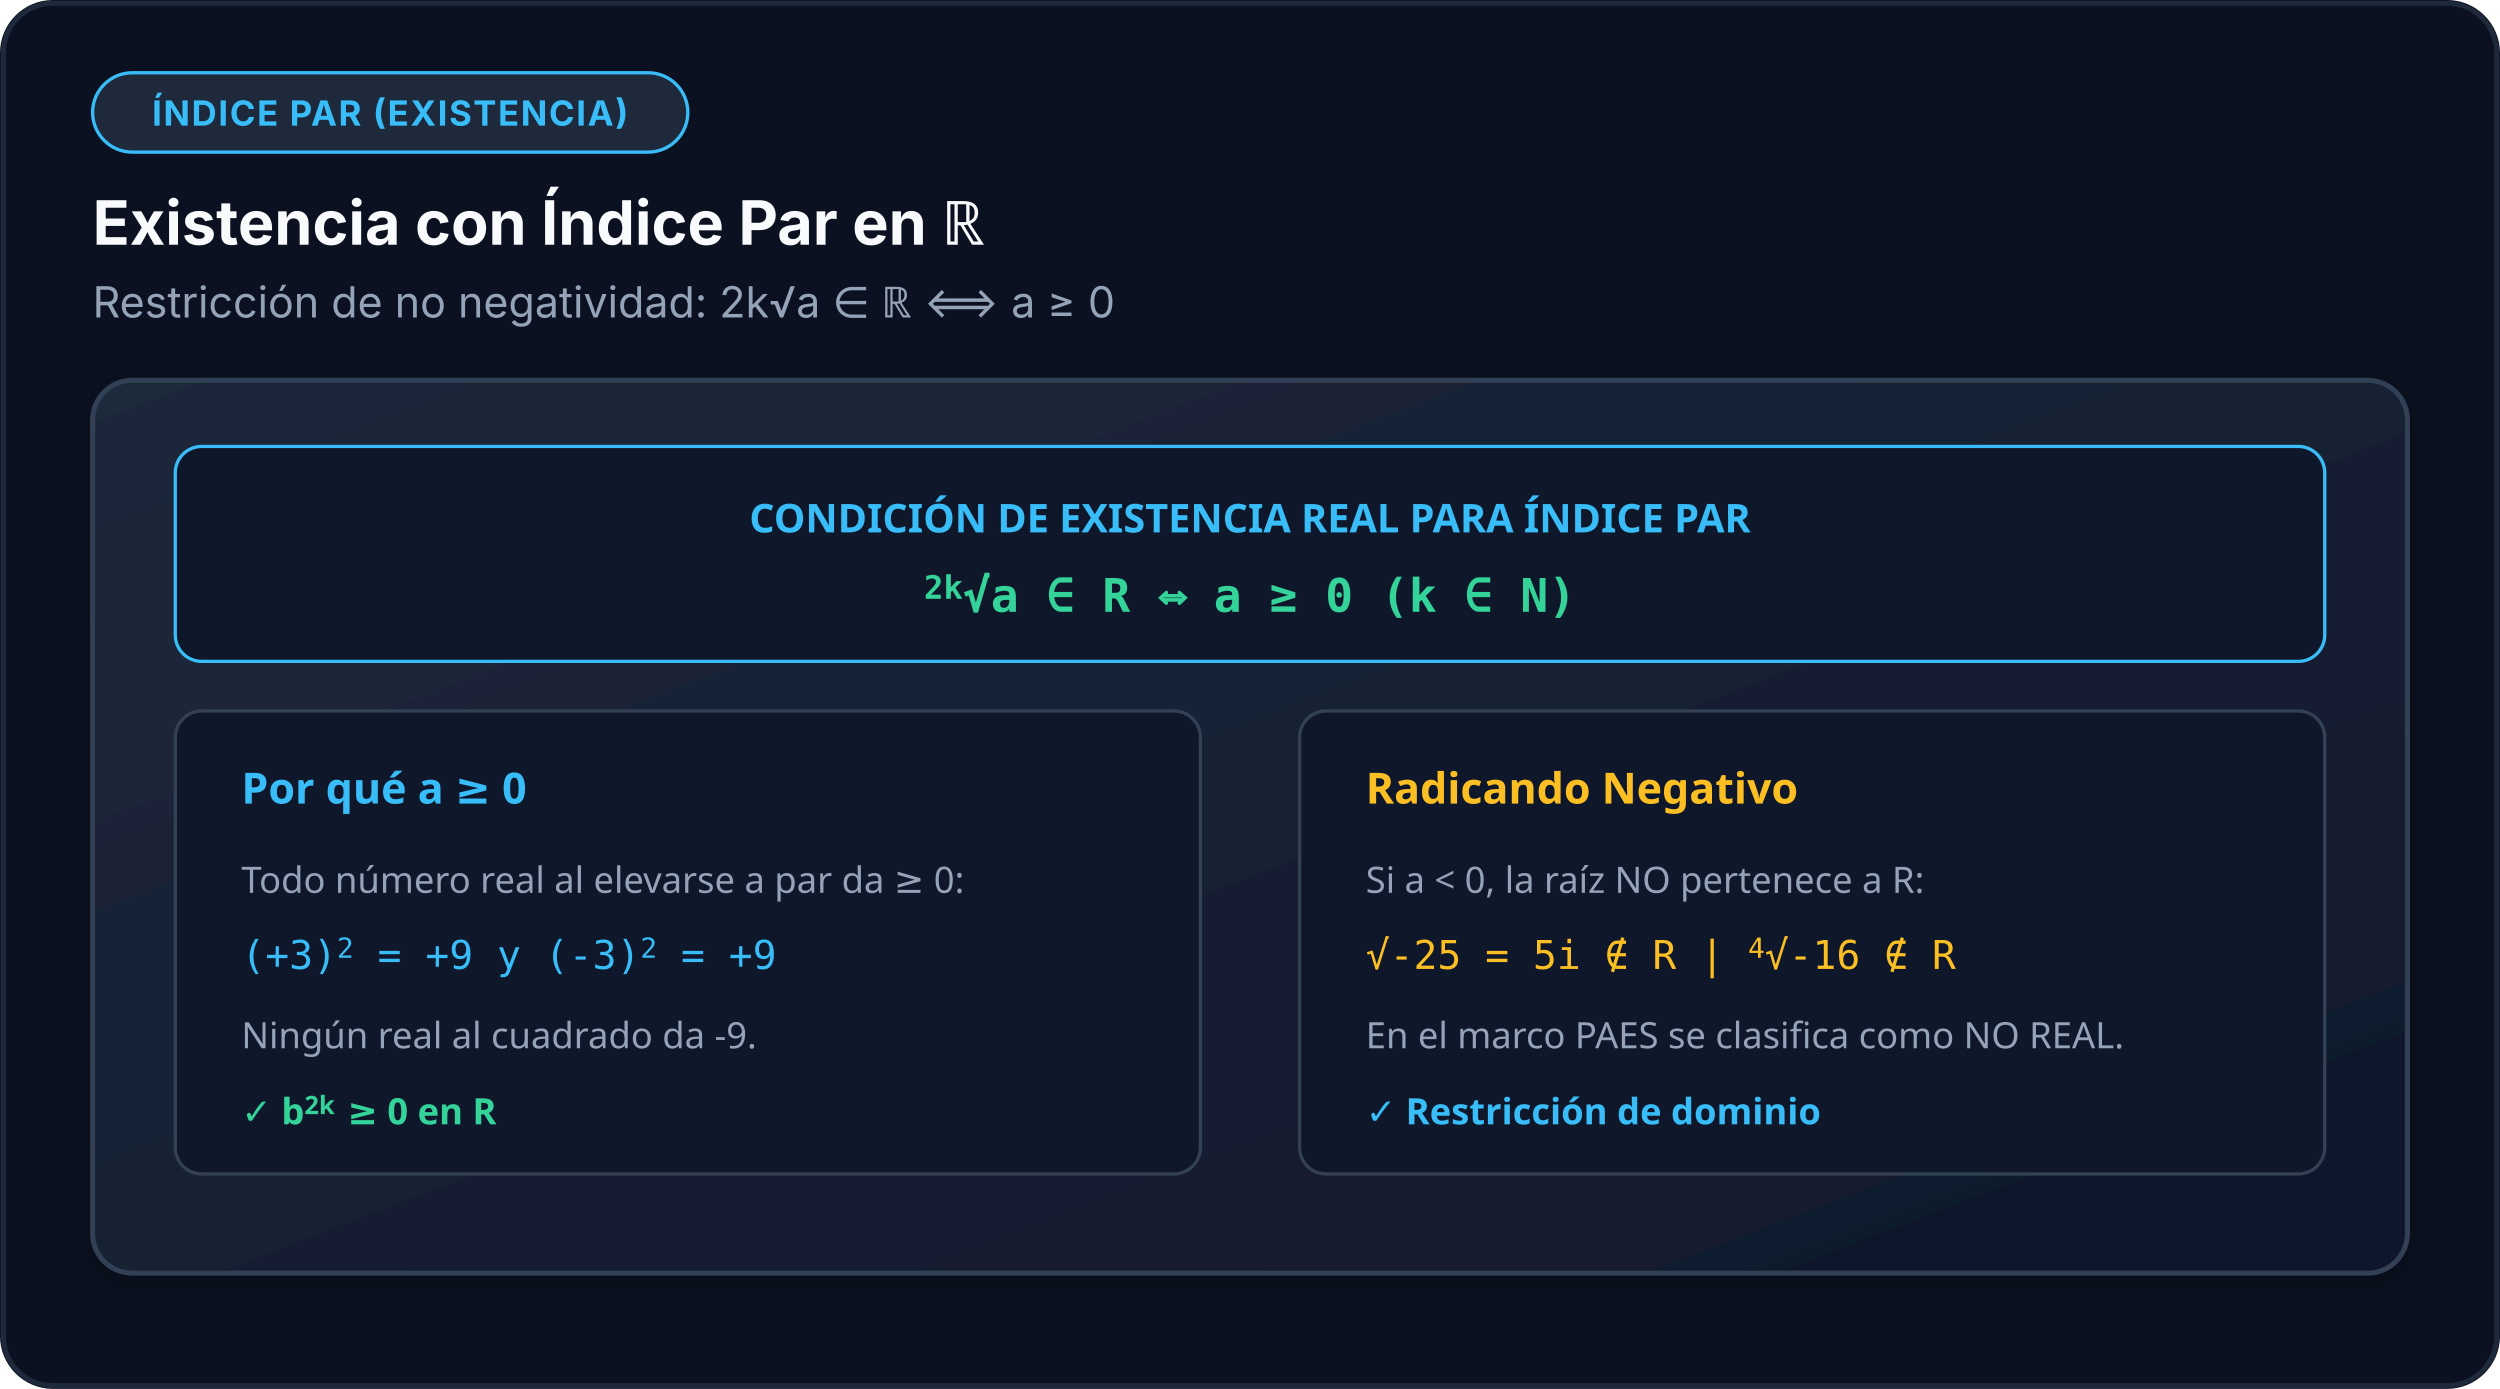
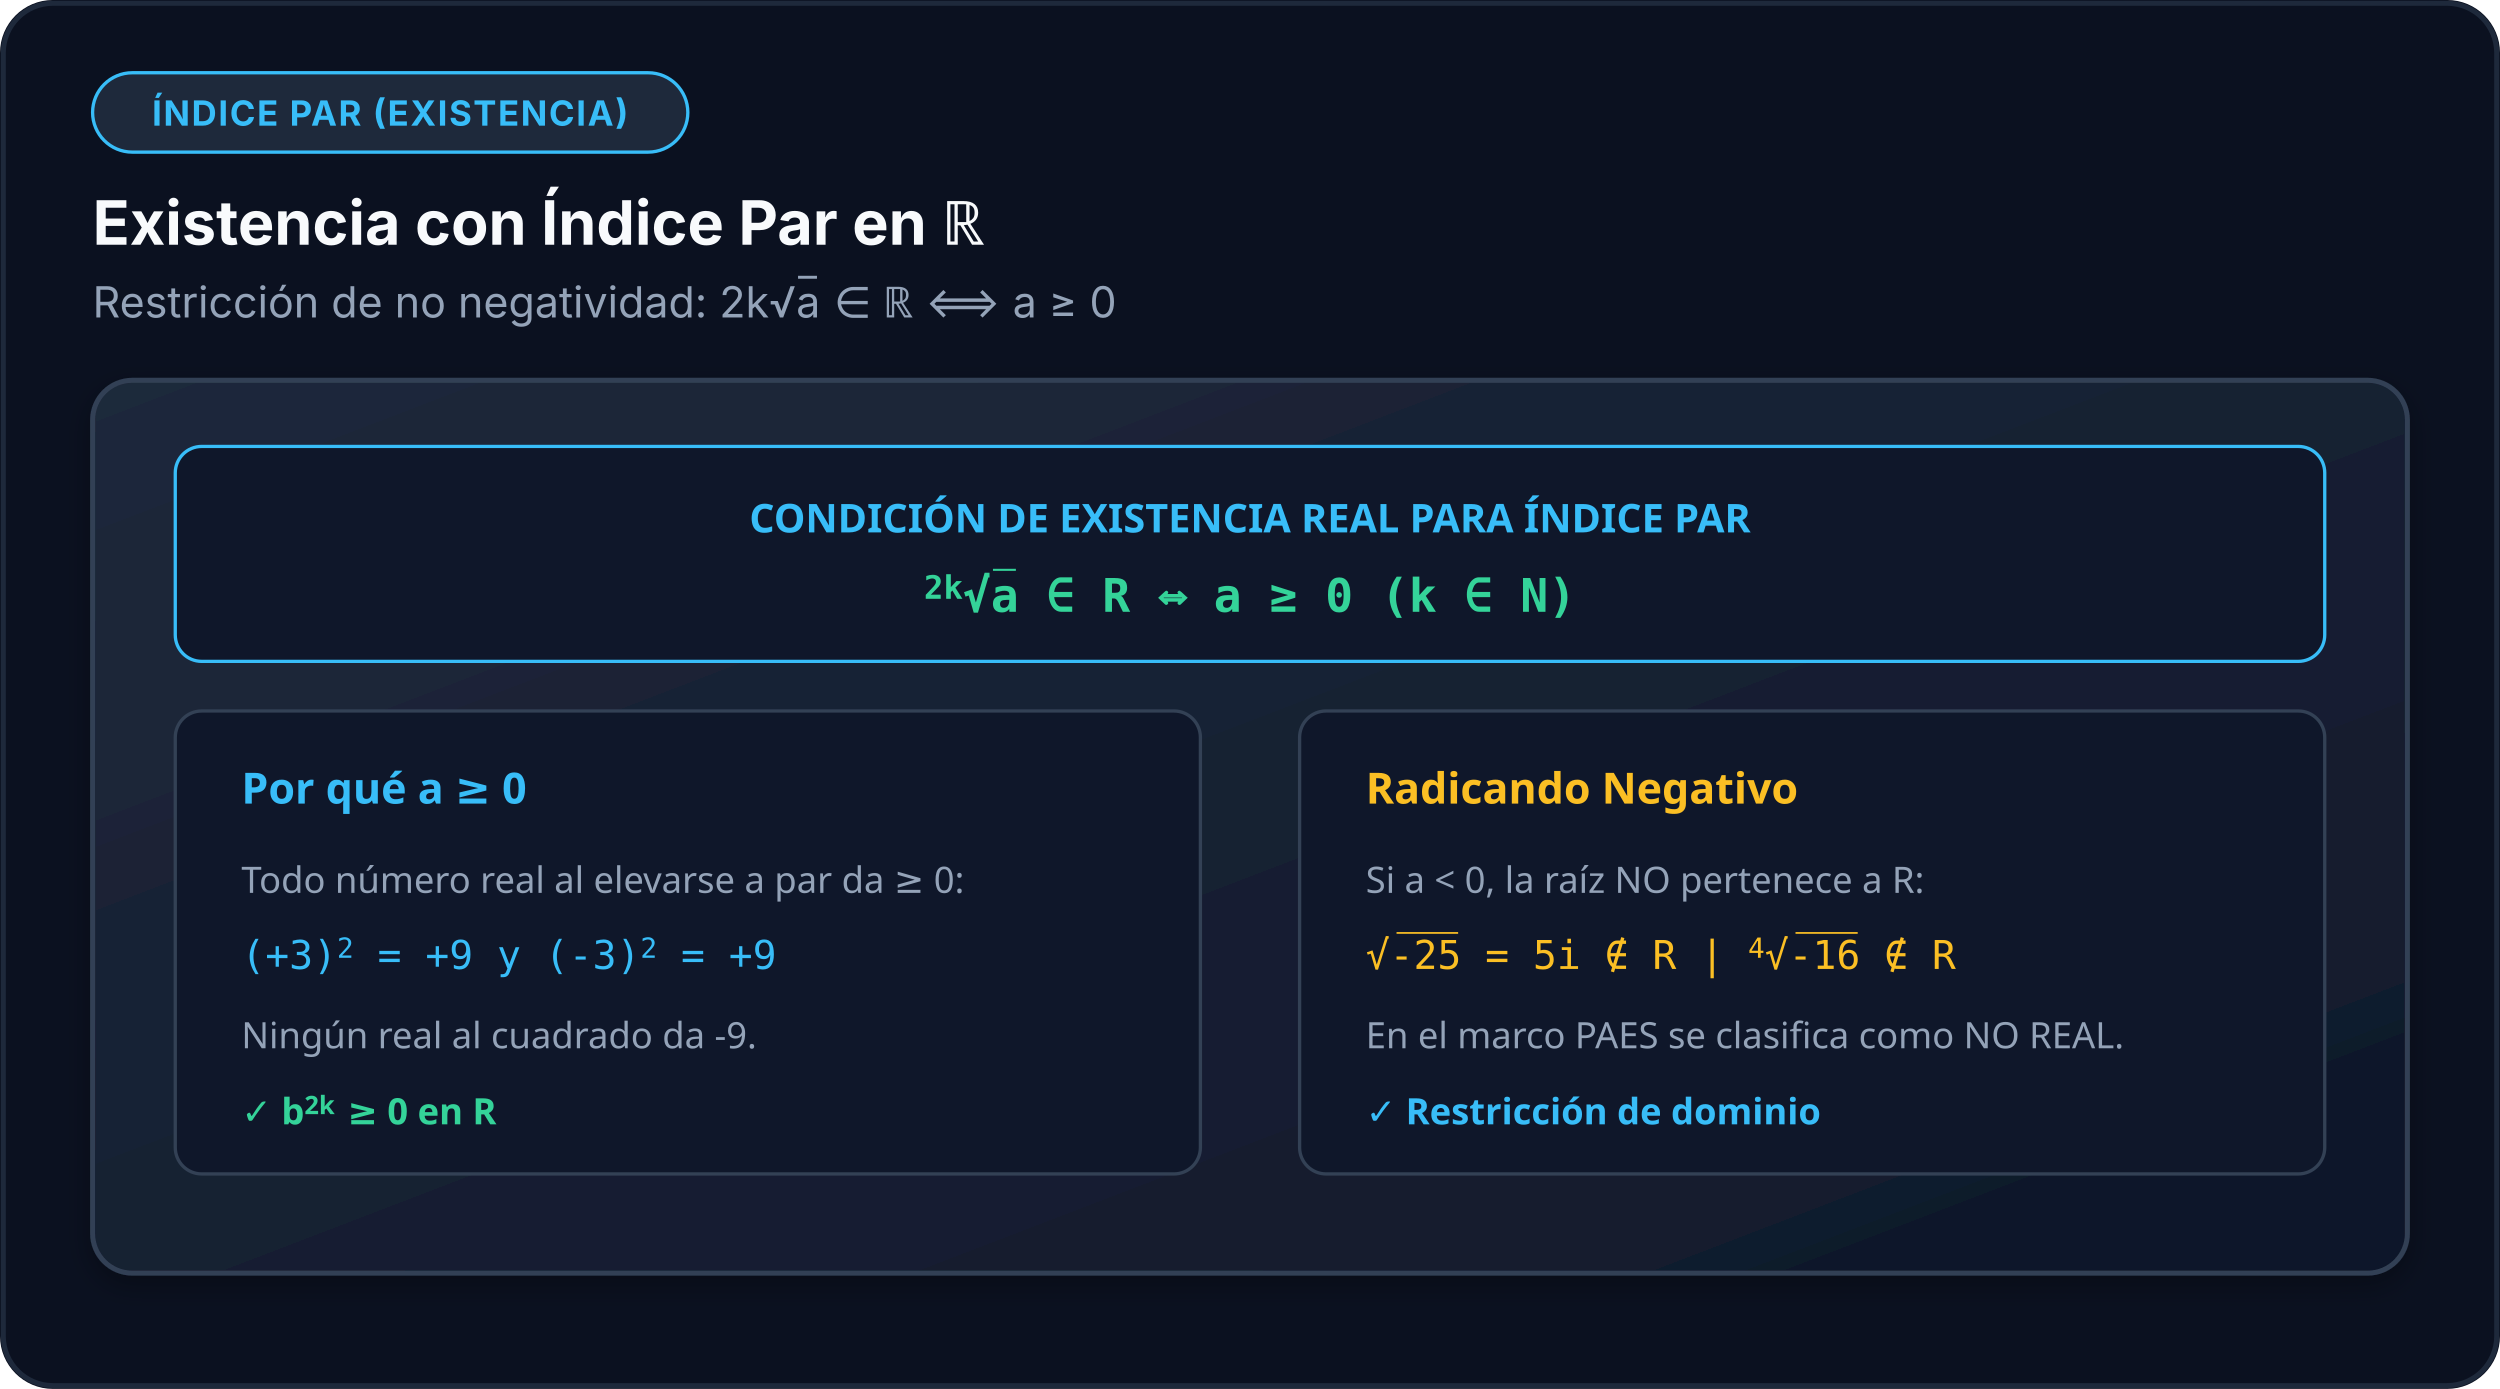
<svg xmlns="http://www.w3.org/2000/svg" viewBox="0 0 756 420" width="100%" height="100%">
  <defs>
    <linearGradient id="cardGrad" x1="0%" y1="0%" x2="100%" y2="100%">
      <stop offset="0%" stop-color="#1e293b" />
      <stop offset="100%" stop-color="#0f172a" />
    </linearGradient>
    <filter id="shadow" x="-4%" y="-4%" width="108%" height="112%">
      <feDropShadow dx="0" dy="3" stdDeviation="4" flood-color="#000000" flood-opacity="0.3" />
    </filter>
  </defs>
  <rect width="756" height="420" rx="16" fill="#0b1120" />
  <rect x="1" y="1" width="754" height="418" rx="15" fill="none" stroke="#1e293b" stroke-width="1.5" />
  <g transform="translate(28, 22)">
    <rect x="0" y="0" width="180" height="24" rx="12" fill="#1e293b" stroke="#38bdf8" stroke-width="1" />
    <text x="90" y="16" fill="#38bdf8" font-family="system-ui, -apple-system, sans-serif" font-size="10.5" font-weight="700" text-anchor="middle" letter-spacing="0.5">ÍNDICE PAR (EXISTENCIA)</text>
    <text x="0" y="52" fill="#f8fafc" font-family="system-ui, -apple-system, sans-serif" font-size="18.5" font-weight="700">Existencia con Índice Par en ℝ</text>
-     <text x="0" y="74" fill="#94a3b8" font-family="system-ui, -apple-system, sans-serif" font-size="13">Restricción de no negatividad: 2k√a ∈ ℝ ⟺ a ≥ 0</text>
+     <text x="0" y="74" fill="#94a3b8" font-family="system-ui, -apple-system, sans-serif" font-size="13">Restricción de no negatividad: 2k√<tspan style="text-decoration: overline">a</tspan> ∈ ℝ ⟺ a ≥ 0</text>
  </g>
  <g transform="translate(28, 115)">
    <rect width="700" height="270" rx="12" fill="url(#cardGrad)" stroke="#334155" stroke-width="1.5" filter="url(#shadow)" />
    <g transform="translate(25, 20)">
      <rect width="650" height="65" rx="8" fill="#0f172a" stroke="#38bdf8" />
      <text x="325" y="26" fill="#38bdf8" font-family="system-ui, sans-serif" font-size="12" font-weight="700" text-anchor="middle">CONDICIÓN DE EXISTENCIA REAL PARA ÍNDICE PAR</text>
      <text x="325" y="50" fill="#34d399" font-family="monospace" font-size="14" font-weight="700" text-anchor="middle">
-         <tspan baseline-shift="super" font-size="70%">2k</tspan>√a ∈ R   ⟺   a ≥ 0   (k ∈ N)</text>
+         <tspan baseline-shift="super" font-size="70%">2k</tspan>√<tspan style="text-decoration: overline">a</tspan> ∈ R   ⟺   a ≥ 0   (k ∈ N)</text>
    </g>
    <g transform="translate(25, 100)">
      <rect width="310" height="140" rx="8" fill="#0f172a" stroke="#334155" />
      <text x="20" y="28" fill="#38bdf8" font-family="system-ui, sans-serif" font-size="13" font-weight="700">Por qué a ≥ 0</text>
      <text x="20" y="55" fill="#94a3b8" font-family="system-ui, sans-serif" font-size="11">Todo número real al elevarse a par da ≥ 0:</text>
      <text x="20" y="78" fill="#38bdf8" font-family="monospace" font-size="12">(+3)<tspan baseline-shift="super" font-size="70%">2</tspan> = +9   y   (-3)<tspan baseline-shift="super" font-size="70%">2</tspan> = +9</text>
      <text x="20" y="102" fill="#94a3b8" font-family="system-ui, sans-serif" font-size="11">Ningún real al cuadrado da -9.</text>
      <text x="20" y="125" fill="#34d399" font-family="system-ui, sans-serif" font-size="11" font-weight="600">✓ b<tspan baseline-shift="super" font-size="70%">2k</tspan> ≥ 0 en R</text>
    </g>
    <g transform="translate(365, 100)">
      <rect width="310" height="140" rx="8" fill="#0f172a" stroke="#334155" />
      <text x="20" y="28" fill="#fbbf24" font-family="system-ui, sans-serif" font-size="13" font-weight="700">Radicando Negativo</text>
      <text x="20" y="55" fill="#94a3b8" font-family="system-ui, sans-serif" font-size="11">Si a &lt; 0, la raíz NO pertenece a R:</text>
-       <text x="20" y="78" fill="#fbbf24" font-family="monospace" font-size="12">√-25 = 5i ∉ R   |   <tspan baseline-shift="super" font-size="70%">4</tspan>√-16 ∉ R</text>
+       <text x="20" y="78" fill="#fbbf24" font-family="monospace" font-size="12">√<tspan style="text-decoration: overline">-25</tspan> = 5i ∉ R   |   <tspan baseline-shift="super" font-size="70%">4</tspan>√<tspan style="text-decoration: overline">-16</tspan> ∉ R</text>
      <text x="20" y="102" fill="#94a3b8" font-family="system-ui, sans-serif" font-size="11">En el marco PAES se clasifica como NO REAL.</text>
      <text x="20" y="125" fill="#38bdf8" font-family="system-ui, sans-serif" font-size="11" font-weight="600">✓ Restricción de dominio</text>
    </g>
  </g>
</svg>
